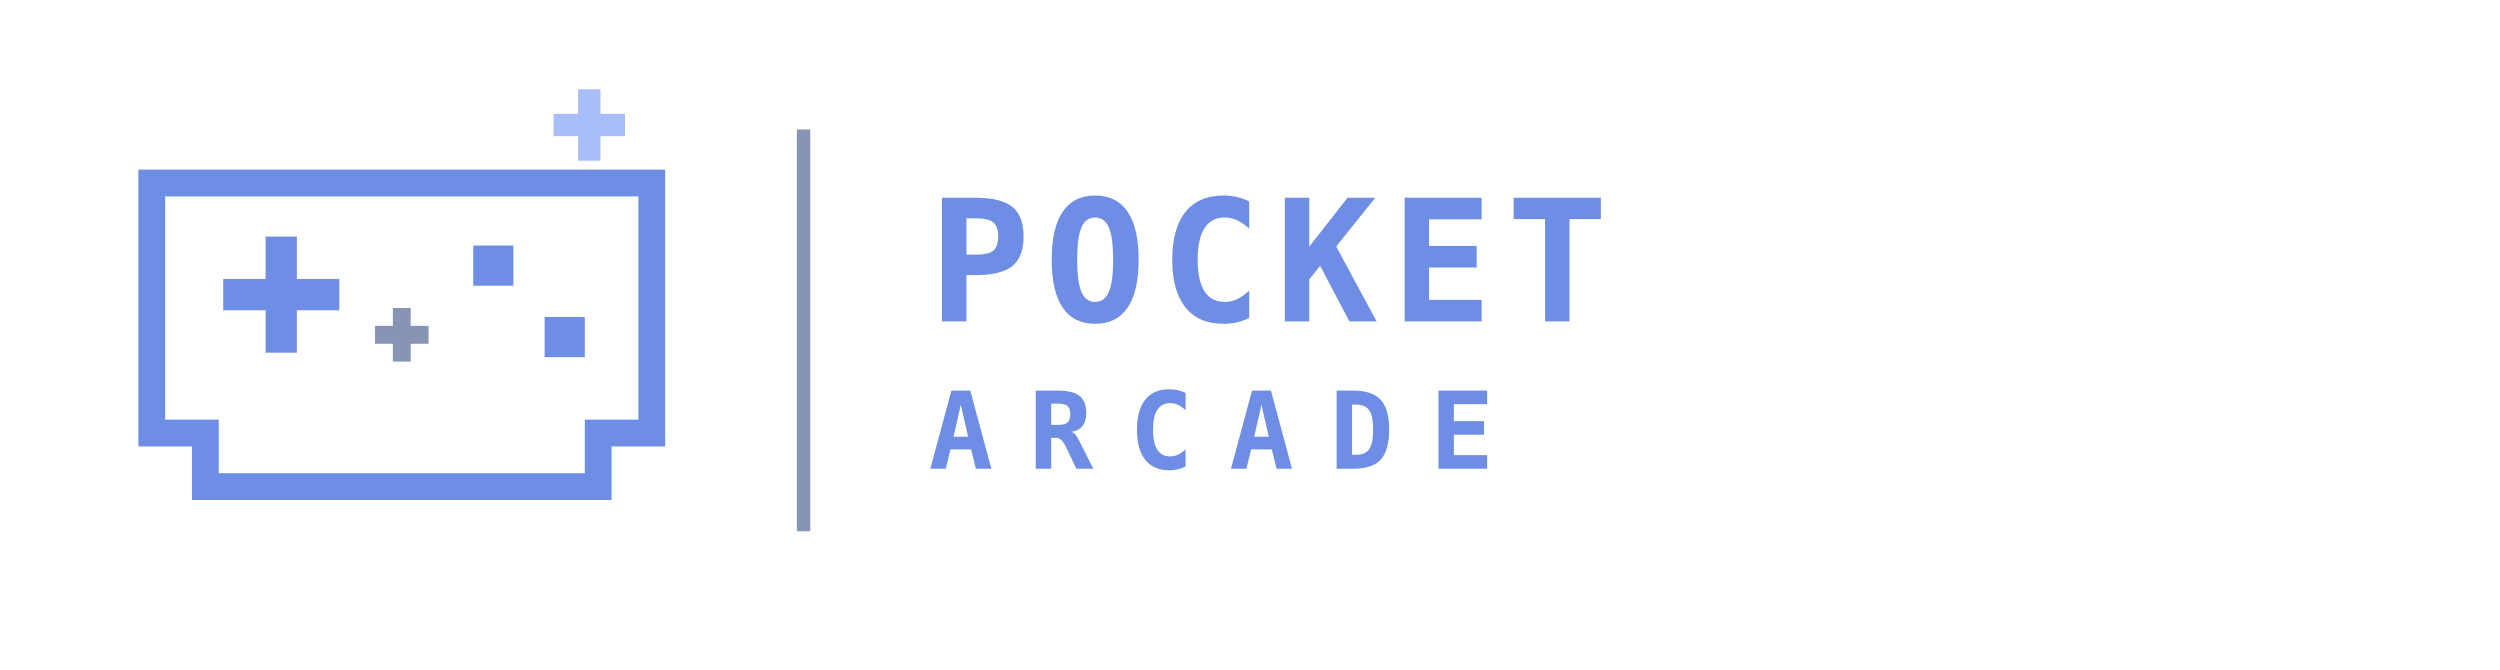
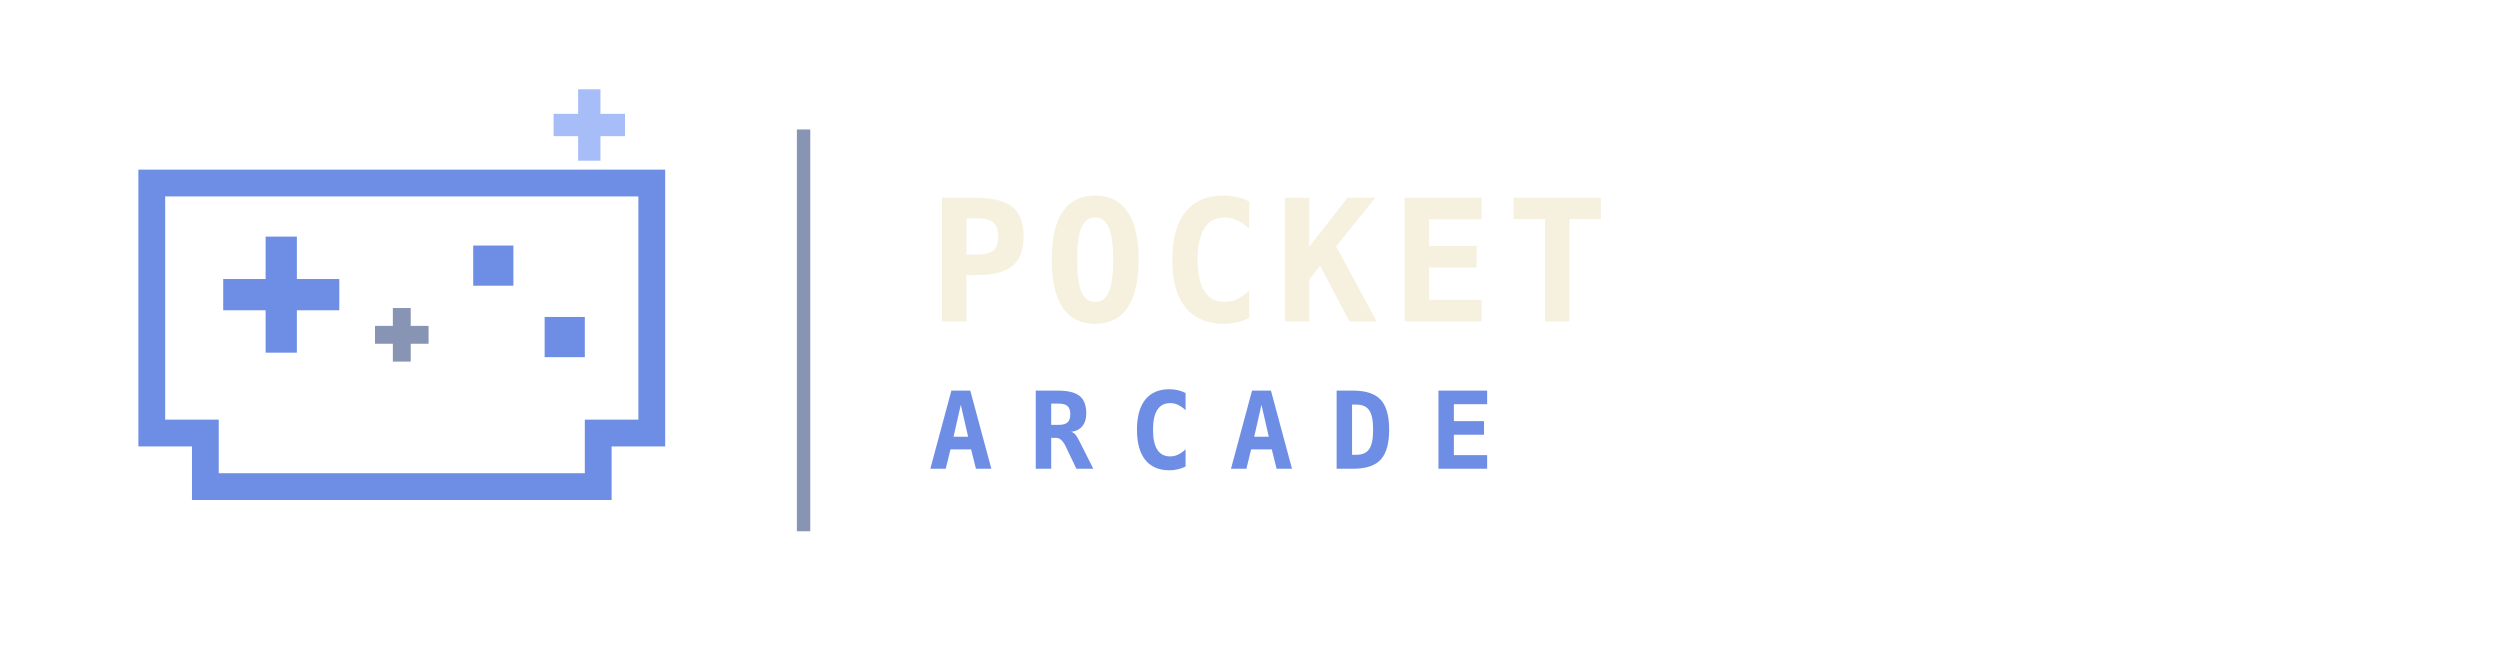
<svg xmlns="http://www.w3.org/2000/svg" viewBox="0 0 560 150" role="img" aria-label="Pocket Arcade">
  <g transform="translate(90 72)" fill="none" stroke="#6e8de5" stroke-width="6">
    <path d="M-56-31h112v56H44v12h-88V25h-12z" />
    <path d="M-40-6h26m-13-13V7" stroke-width="7" />
    <path d="M16-17h9v9h-9zm16 16h9v9h-9z" fill="#6e8de5" stroke="none" />
    <path d="M-6 3h12M0-3v12" stroke="#8794b4" stroke-width="4" />
    <path d="M42-52v16m-8-8h16" stroke="#a7bdf8" stroke-width="5" />
  </g>
  <path d="M180 29v90" stroke="#8794b4" stroke-width="3" />
  <g font-family="monospace" font-weight="bold">
-     <text x="208" y="72" fill="#6e8de5" font-size="38" letter-spacing="3">POCKET</text>
+     <text x="208" y="72" fill="#f6f0df" font-size="38" letter-spacing="3">POCKET</text>
    <text x="208" y="105" fill="#6e8de5" font-size="24" letter-spacing="8">ARCADE</text>
  </g>
</svg>
